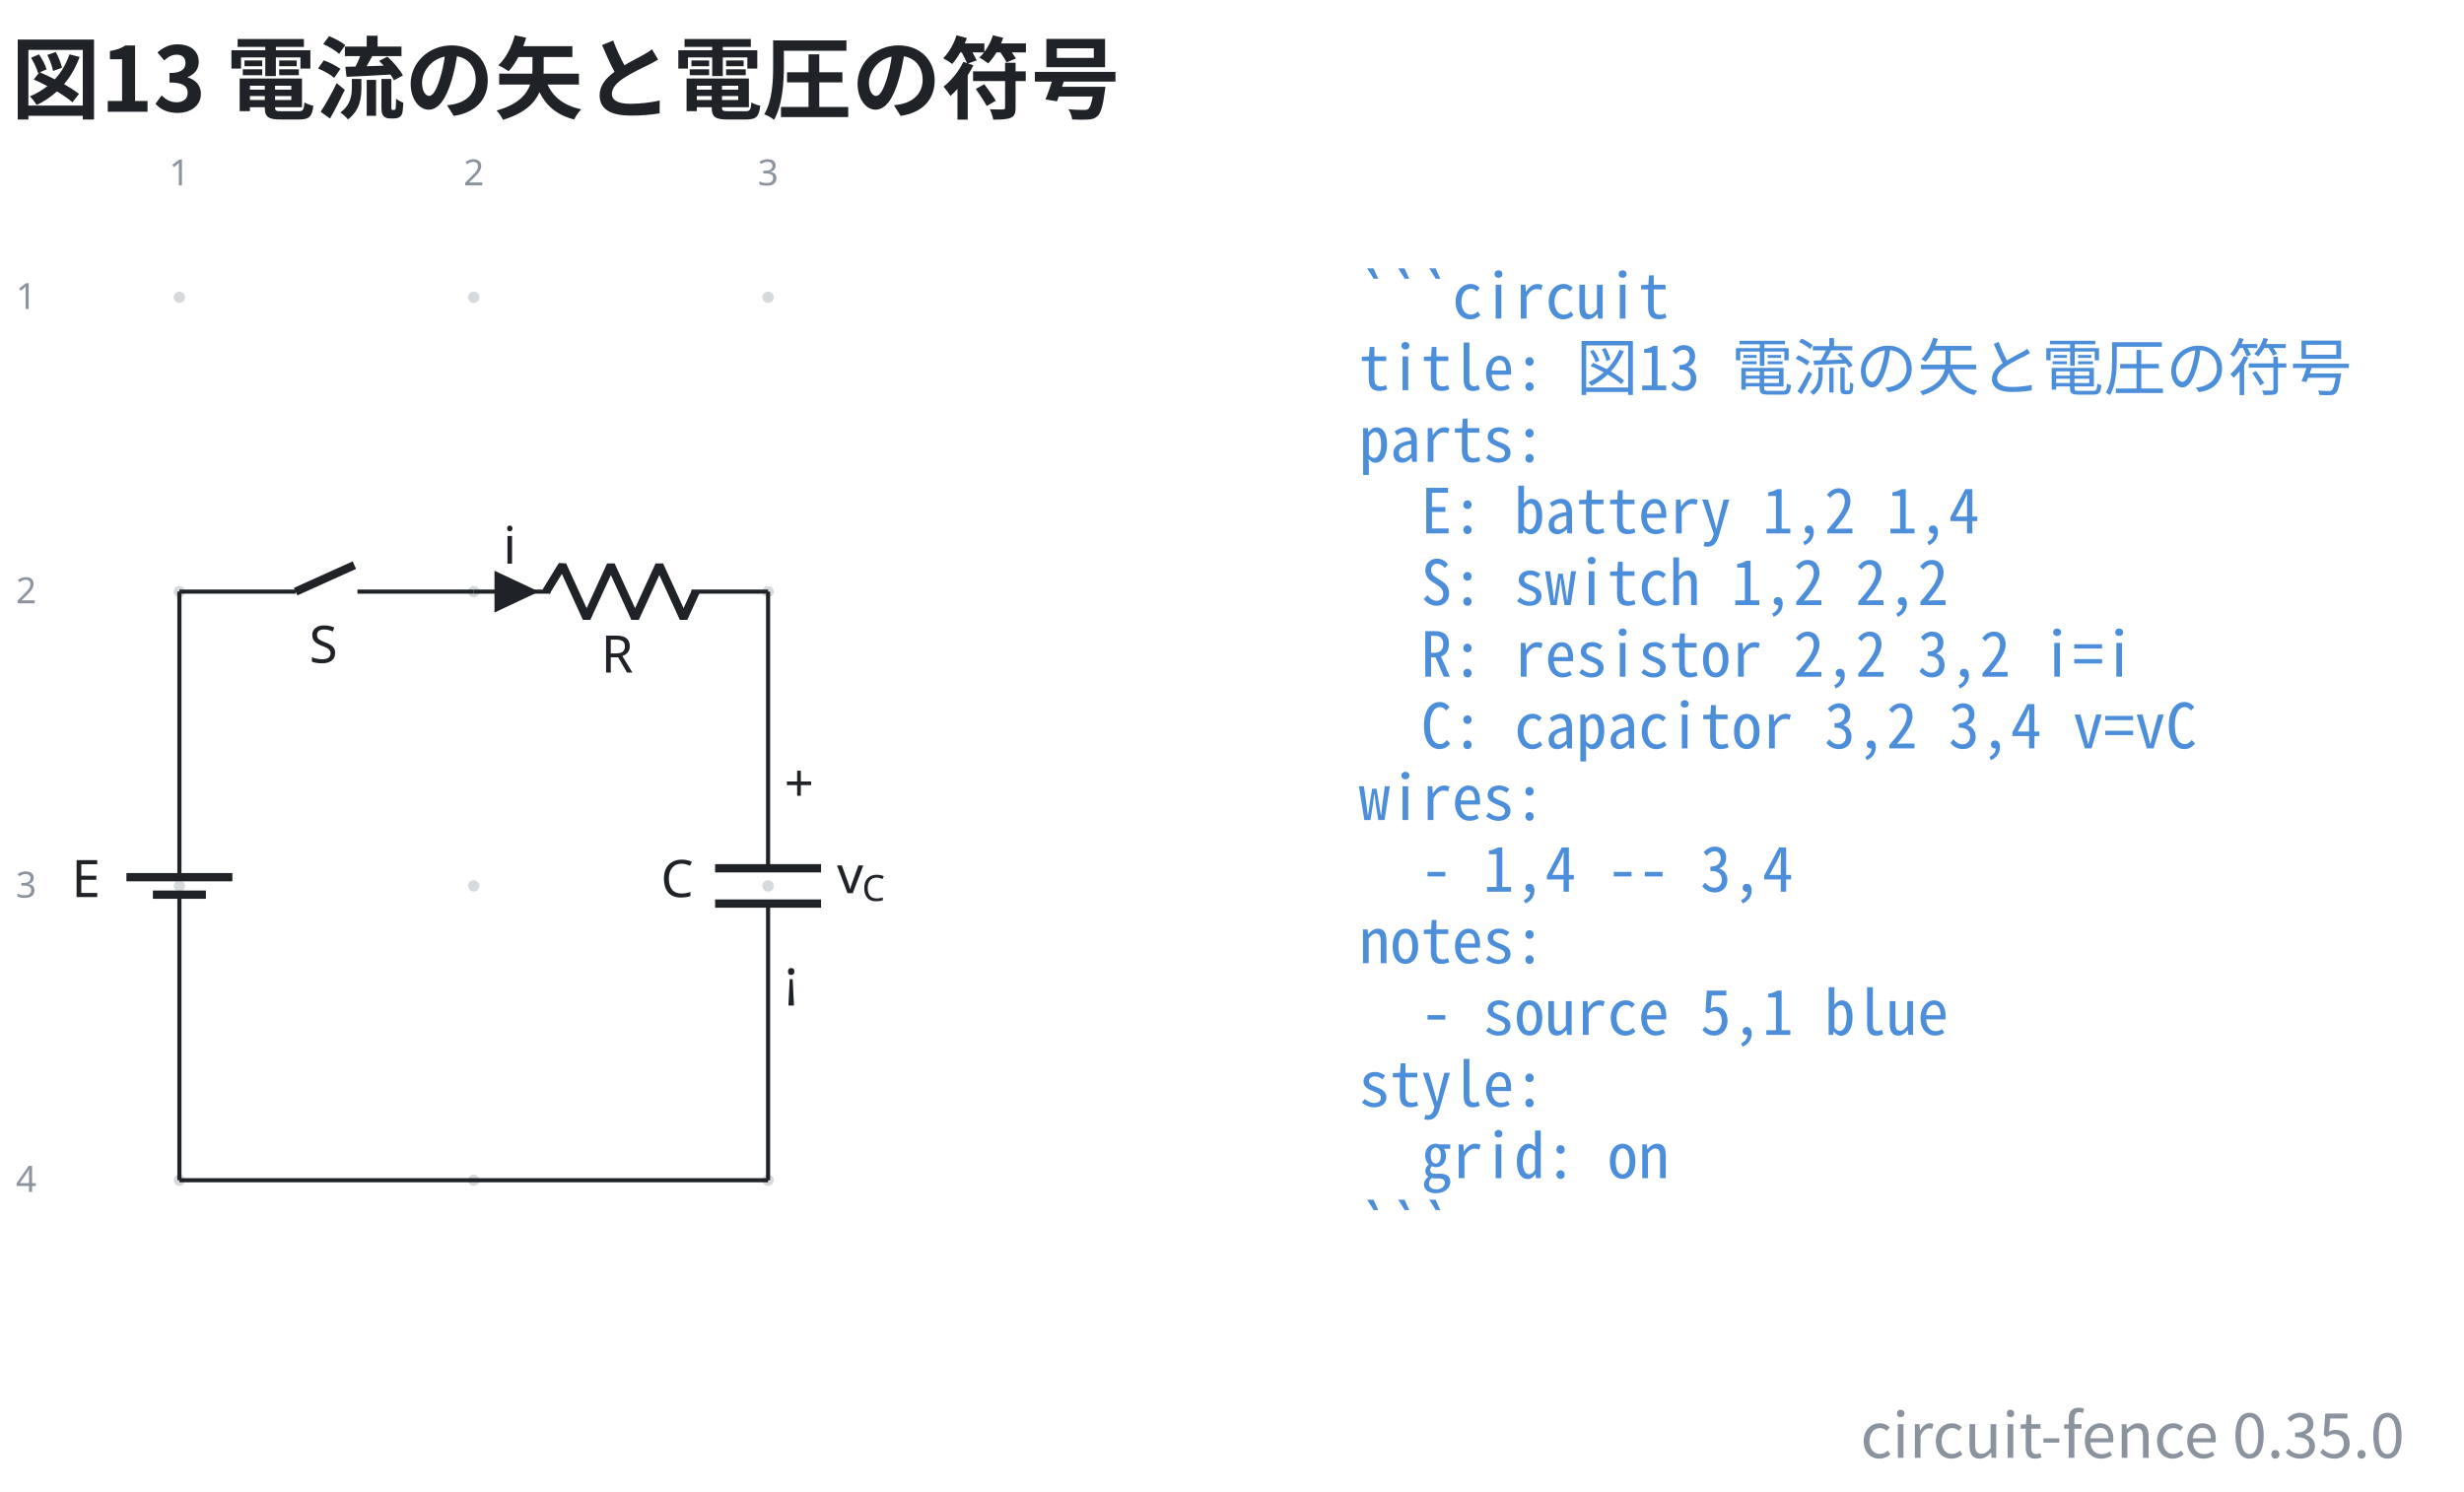
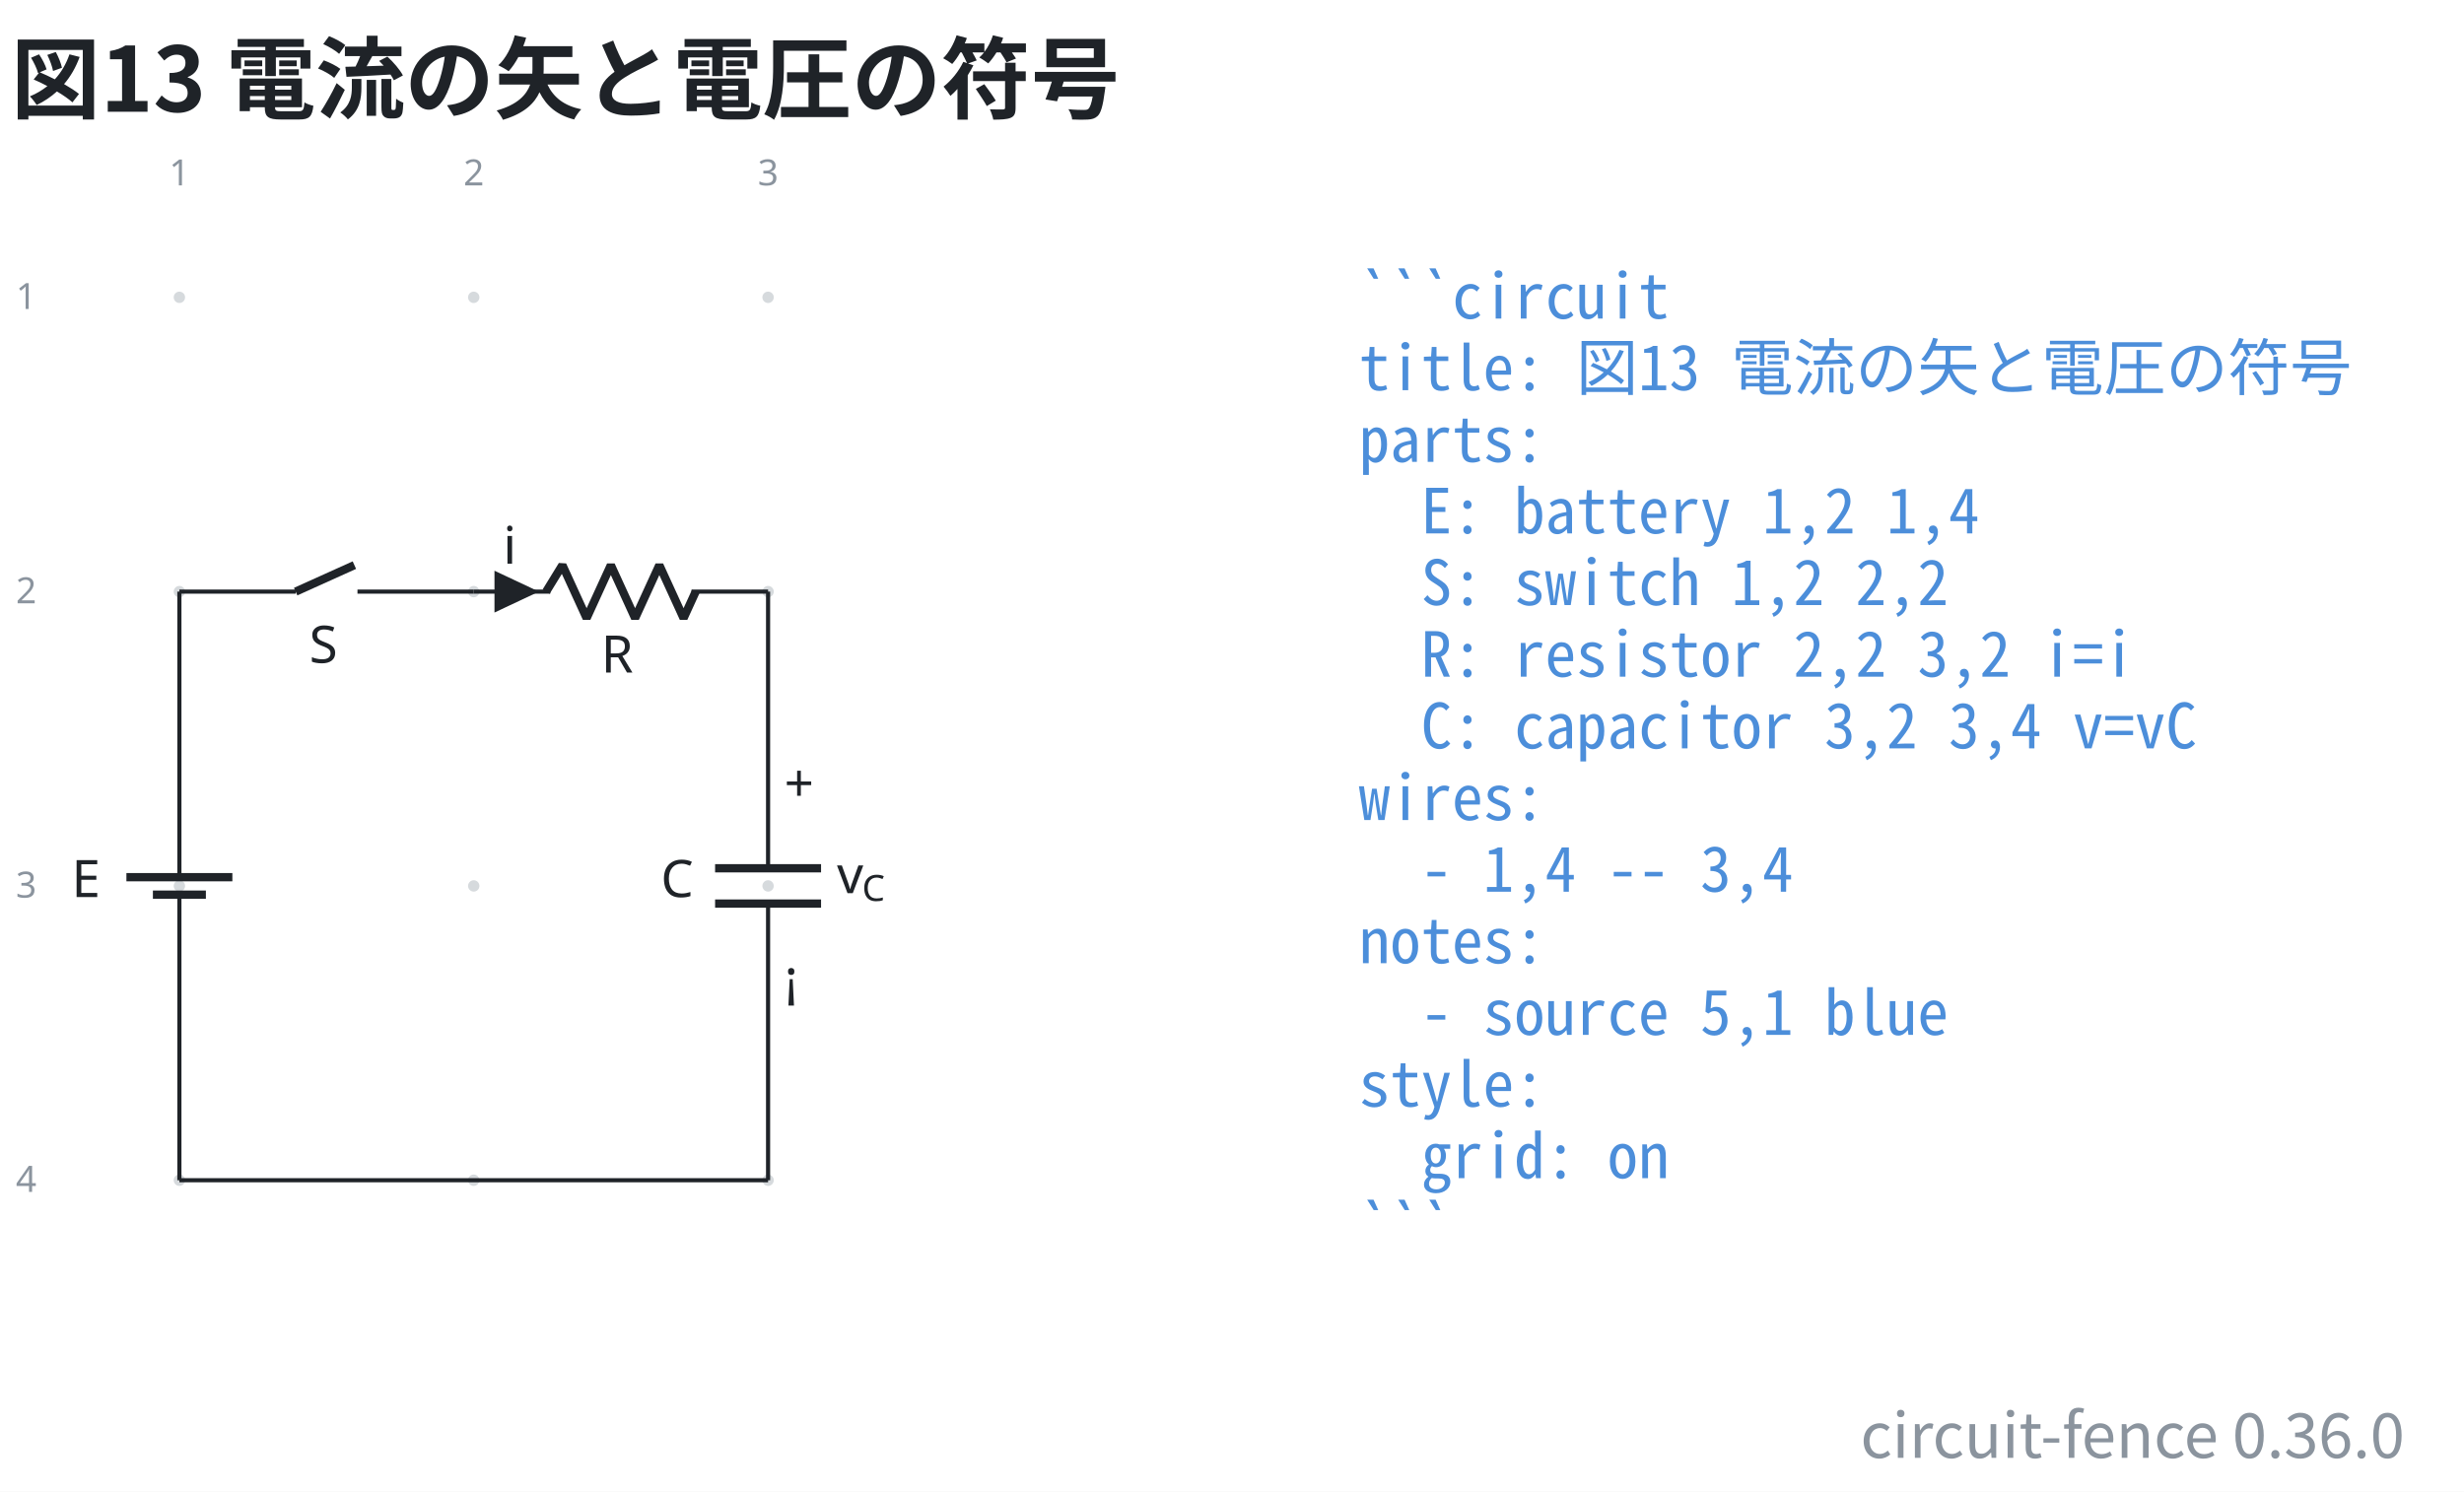
- <svg xmlns="http://www.w3.org/2000/svg" data-figure-paper="#ffffff" data-circuit-fence="0.35.0" fill="#1f2328" width="635.158" height="384.567" viewBox="-72 -72 476.368 288.425">
+ <svg xmlns="http://www.w3.org/2000/svg" data-figure-paper="#ffffff" data-circuit-fence="0.36.0" fill="#1f2328" width="635.158" height="384.567" viewBox="-72 -72 476.368 288.425">
  <rect x="-72" y="-72" width="476.368" height="288.425" fill="#ffffff" />
  <g stroke="#1f2328" stroke-miterlimit="10" stroke-width=".8">
    <path fill="#8b949e" fill-opacity=".35" stroke="none" stroke-opacity=".35" d="M-36.218-14.511a1.1 1.1 0 1 0-2.2 0 1.1 1.1 0 0 0 2.2 0M-36.218 42.394a1.1 1.1 0 1 0-2.2 0 1.1 1.1 0 0 0 2.2 0M-36.218 99.3a1.1 1.1 0 1 0-2.2 0 1.1 1.1 0 0 0 2.2 0M-36.218 156.205a1.1 1.1 0 1 0-2.2 0 1.1 1.1 0 0 0 2.2 0M20.688-14.511a1.1 1.1 0 1 0-2.2 0 1.1 1.1 0 0 0 2.2 0M20.688 42.394a1.1 1.1 0 1 0-2.2 0 1.1 1.1 0 0 0 2.2 0M20.688 99.3a1.1 1.1 0 1 0-2.2 0 1.1 1.1 0 0 0 2.2 0M20.688 156.205a1.1 1.1 0 1 0-2.2 0 1.1 1.1 0 0 0 2.2 0M77.593-14.511a1.1 1.1 0 1 0-2.2 0 1.1 1.1 0 0 0 2.2 0M77.593 42.394a1.1 1.1 0 1 0-2.2 0 1.1 1.1 0 0 0 2.2 0M77.593 99.3a1.1 1.1 0 1 0-2.2 0 1.1 1.1 0 0 0 2.2 0M77.593 156.205a1.1 1.1 0 1 0-2.2 0 1.1 1.1 0 0 0 2.2 0m-1.1 0" />
    <g fill="#8b949e" stroke="#8b949e">
      <text x="-37.318" y="-14.511" fill="#8b949e" stroke="none" font-family="cmr7" font-size="7" transform="translate(-1.993 -21.645)">1</text>
    </g>
    <g fill="#8b949e" stroke="#8b949e">
      <text x="-37.318" y="-14.511" fill="#8b949e" stroke="none" font-family="cmr7" font-size="7" transform="translate(54.912 -21.645)">2</text>
    </g>
    <g fill="#8b949e" stroke="#8b949e">
      <text x="-37.318" y="-14.511" fill="#8b949e" stroke="none" font-family="cmr7" font-size="7" transform="translate(111.818 -21.645)">3</text>
    </g>
    <g fill="#8b949e" stroke="#8b949e">
      <text x="-37.318" y="-14.511" fill="#8b949e" stroke="none" font-family="cmr7" font-size="7" transform="translate(-31.62 2.256)">1</text>
    </g>
    <g fill="#8b949e" stroke="#8b949e">
      <text x="-37.318" y="-14.511" fill="#8b949e" stroke="none" font-family="cmr7" font-size="7" transform="translate(-31.62 59.161)">2</text>
    </g>
    <g fill="#8b949e" stroke="#8b949e">
      <text x="-37.318" y="-14.511" fill="#8b949e" stroke="none" font-family="cmr7" font-size="7" transform="translate(-31.62 116.067)">3</text>
    </g>
    <g fill="#8b949e" stroke="#8b949e">
      <text x="-37.318" y="-14.511" fill="#8b949e" stroke="none" font-family="cmr7" font-size="7" transform="translate(-31.62 172.972)">4</text>
    </g>
    <path fill="none" d="M-37.318 42.394v.4m0-.4v51.784m0 10.243v51.784m0-.4v.4M-37.318 100.99v3.431m0-6.811v-3.432" />
    <g stroke-width="1.6">
      <path fill="none" d="M-32.196 100.99H-42.44m15.364-3.38H-47.56" />
    </g>
    <text x="-37.318" y="-14.511" stroke="none" font-family="cmmi10" font-size="10" transform="translate(-20.84 115.964)">E</text>
    <path fill="none" d="M-37.318 42.394h.4m-.4 0h22.478m11.95 0h22.478m-.4 0h.4" />
    <g stroke-width="1.6">
      <path fill="none" d="m-14.84 42.394 11.353-5.121" />
    </g>
    <text x="-37.318" y="-14.511" stroke="none" font-family="cmmi10" font-size="10" transform="translate(25.099 70.676)">S</text>
    <path fill="none" d="M19.588 42.394h.4m-.4 0h14.795m27.315 0h14.795m-56.905 0h14.795m41.71 0h.4" />
    <g stroke-linejoin="bevel" stroke-width="1.6">
      <path fill="none" d="m33.583 42.394 3.143-5.121 4.686 10.243 4.686-10.243 4.685 10.243 4.686-10.243 4.686 10.243 2.343-5.122" />
    </g>
    <text x="-37.318" y="-14.511" stroke="none" font-family="cmmi10" font-size="10" transform="translate(81.523 72.554)">R</text>
    <path d="M23.998 42.394v3.415l7.255-3.415-7.255-3.414v3.414" />
    <text x="-37.318" y="-14.511" stroke="none" font-family="cmmi10" font-size="10" transform="translate(62.58 51.505)">i</text>
    <path fill="none" d="M76.493 42.394v.4m0-.4v53.492m0 6.828v53.491m0-.4v.4" />
    <g stroke-width="1.6">
      <path fill="none" d="M86.736 95.886H66.25m20.486 6.828H66.25" />
    </g>
    <text x="-37.318" y="-14.511" stroke="none" font-family="cmmi10" font-size="10" transform="translate(93.067 115.964)">C</text>
    <text x="-37.318" y="-14.511" stroke="none" font-family="cmr10" font-size="10" transform="translate(116.942 97.49)">+</text>
    <text x="-37.318" y="-14.511" stroke="none" font-family="cmsy10" font-size="10" transform="translate(116.942 135.133)">¡</text>
    <g stroke="none">
      <text x="-37.318" y="-14.511" font-family="cmmi10" font-size="10" transform="translate(127.137 115.214)">v</text>
      <text x="-32.471" y="-13.011" font-family="cmmi7" font-size="7" transform="translate(127.137 115.214)">C</text>
    </g>
    <path fill="none" d="M-37.318 156.205H76.493" />
    <g>
      <text x="-37.318" y="-14.511" fill="#4c8eda" stroke="none" font-family="'Noto Sans Mono CJK JP',ui-monospace,'SFMono-Regular',Consolas,'Liberation Mono',monospace" font-size="12" transform="translate(228.022 4.1)" xml:space="preserve">```circuit</text>
    </g>
    <g>
      <text x="-37.318" y="-14.511" fill="#4c8eda" stroke="none" font-family="'Noto Sans Mono CJK JP',ui-monospace,'SFMono-Regular',Consolas,'Liberation Mono',monospace" font-size="12" transform="translate(228.022 17.956)" xml:space="preserve">title: 図13 電流の矢と電圧の符号</text>
    </g>
    <g>
      <text x="-37.318" y="-14.511" fill="#4c8eda" stroke="none" font-family="'Noto Sans Mono CJK JP',ui-monospace,'SFMono-Regular',Consolas,'Liberation Mono',monospace" font-size="12" transform="translate(228.022 31.813)" xml:space="preserve">parts:</text>
    </g>
    <g>
      <text x="-37.318" y="-14.511" fill="#4c8eda" stroke="none" font-family="'Noto Sans Mono CJK JP',ui-monospace,'SFMono-Regular',Consolas,'Liberation Mono',monospace" font-size="12" transform="translate(228.022 45.641)" xml:space="preserve">  E: battery 1,2 1,4</text>
    </g>
    <g>
      <text x="-37.318" y="-14.511" fill="#4c8eda" stroke="none" font-family="'Noto Sans Mono CJK JP',ui-monospace,'SFMono-Regular',Consolas,'Liberation Mono',monospace" font-size="12" transform="translate(228.022 59.498)" xml:space="preserve">  S: switch 1,2 2,2</text>
    </g>
    <g>
      <text x="-37.318" y="-14.511" fill="#4c8eda" stroke="none" font-family="'Noto Sans Mono CJK JP',ui-monospace,'SFMono-Regular',Consolas,'Liberation Mono',monospace" font-size="12" transform="translate(228.022 73.354)" xml:space="preserve">  R: resistor 2,2 3,2 i=i</text>
    </g>
    <g>
      <text x="-37.318" y="-14.511" fill="#4c8eda" stroke="none" font-family="'Noto Sans Mono CJK JP',ui-monospace,'SFMono-Regular',Consolas,'Liberation Mono',monospace" font-size="12" transform="translate(228.022 87.21)" xml:space="preserve">  C: capacitor 3,2 3,4 v=vC</text>
    </g>
    <g>
      <text x="-37.318" y="-14.511" fill="#4c8eda" stroke="none" font-family="'Noto Sans Mono CJK JP',ui-monospace,'SFMono-Regular',Consolas,'Liberation Mono',monospace" font-size="12" transform="translate(228.022 101.067)" xml:space="preserve">wires:</text>
    </g>
    <g>
      <text x="-37.318" y="-14.511" fill="#4c8eda" stroke="none" font-family="'Noto Sans Mono CJK JP',ui-monospace,'SFMono-Regular',Consolas,'Liberation Mono',monospace" font-size="12" transform="translate(228.022 114.924)" xml:space="preserve">  - 1,4 -- 3,4</text>
    </g>
    <g>
      <text x="-37.318" y="-14.511" fill="#4c8eda" stroke="none" font-family="'Noto Sans Mono CJK JP',ui-monospace,'SFMono-Regular',Consolas,'Liberation Mono',monospace" font-size="12" transform="translate(228.022 128.751)" xml:space="preserve">notes:</text>
    </g>
    <g>
      <text x="-37.318" y="-14.511" fill="#4c8eda" stroke="none" font-family="'Noto Sans Mono CJK JP',ui-monospace,'SFMono-Regular',Consolas,'Liberation Mono',monospace" font-size="12" transform="translate(228.022 142.608)" xml:space="preserve">  - source 5,1 blue</text>
    </g>
    <g>
      <text x="-37.318" y="-14.511" fill="#4c8eda" stroke="none" font-family="'Noto Sans Mono CJK JP',ui-monospace,'SFMono-Regular',Consolas,'Liberation Mono',monospace" font-size="12" transform="translate(228.022 156.464)" xml:space="preserve">style:</text>
    </g>
    <g>
      <text x="-37.318" y="-14.511" fill="#4c8eda" stroke="none" font-family="'Noto Sans Mono CJK JP',ui-monospace,'SFMono-Regular',Consolas,'Liberation Mono',monospace" font-size="12" transform="translate(228.022 170.32)" xml:space="preserve">  grid: on</text>
    </g>
    <g>
      <text x="-37.318" y="-14.511" fill="#4c8eda" stroke="none" font-family="'Noto Sans Mono CJK JP',ui-monospace,'SFMono-Regular',Consolas,'Liberation Mono',monospace" font-size="12" transform="translate(228.022 184.177)" xml:space="preserve">```</text>
    </g>
    <g>
      <text x="-37.318" y="-14.511" fill="#1f2328" stroke="none" font-family="'Noto Sans CJK JP','Noto Sans JP','Hiragino Sans','Yu Gothic',sans-serif" font-size="17.28" transform="translate(-32.552 -35.889)" font-weight="bold">図13 電流の矢と電圧の符号</text>
    </g>
    <g>
-       <text x="-37.318" y="-14.511" fill="#8b949e" stroke="none" font-family="'Noto Sans CJK JP','Noto Sans JP','Hiragino Sans','Yu Gothic',sans-serif" font-size="12" transform="translate(430.208 224.394)" text-anchor="end">circuit-fence 0.35.0</text>
+       <text x="-37.318" y="-14.511" fill="#8b949e" stroke="none" font-family="'Noto Sans CJK JP','Noto Sans JP','Hiragino Sans','Yu Gothic',sans-serif" font-size="12" transform="translate(430.208 224.394)" text-anchor="end">circuit-fence 0.36.0</text>
    </g>
  </g>
</svg>
